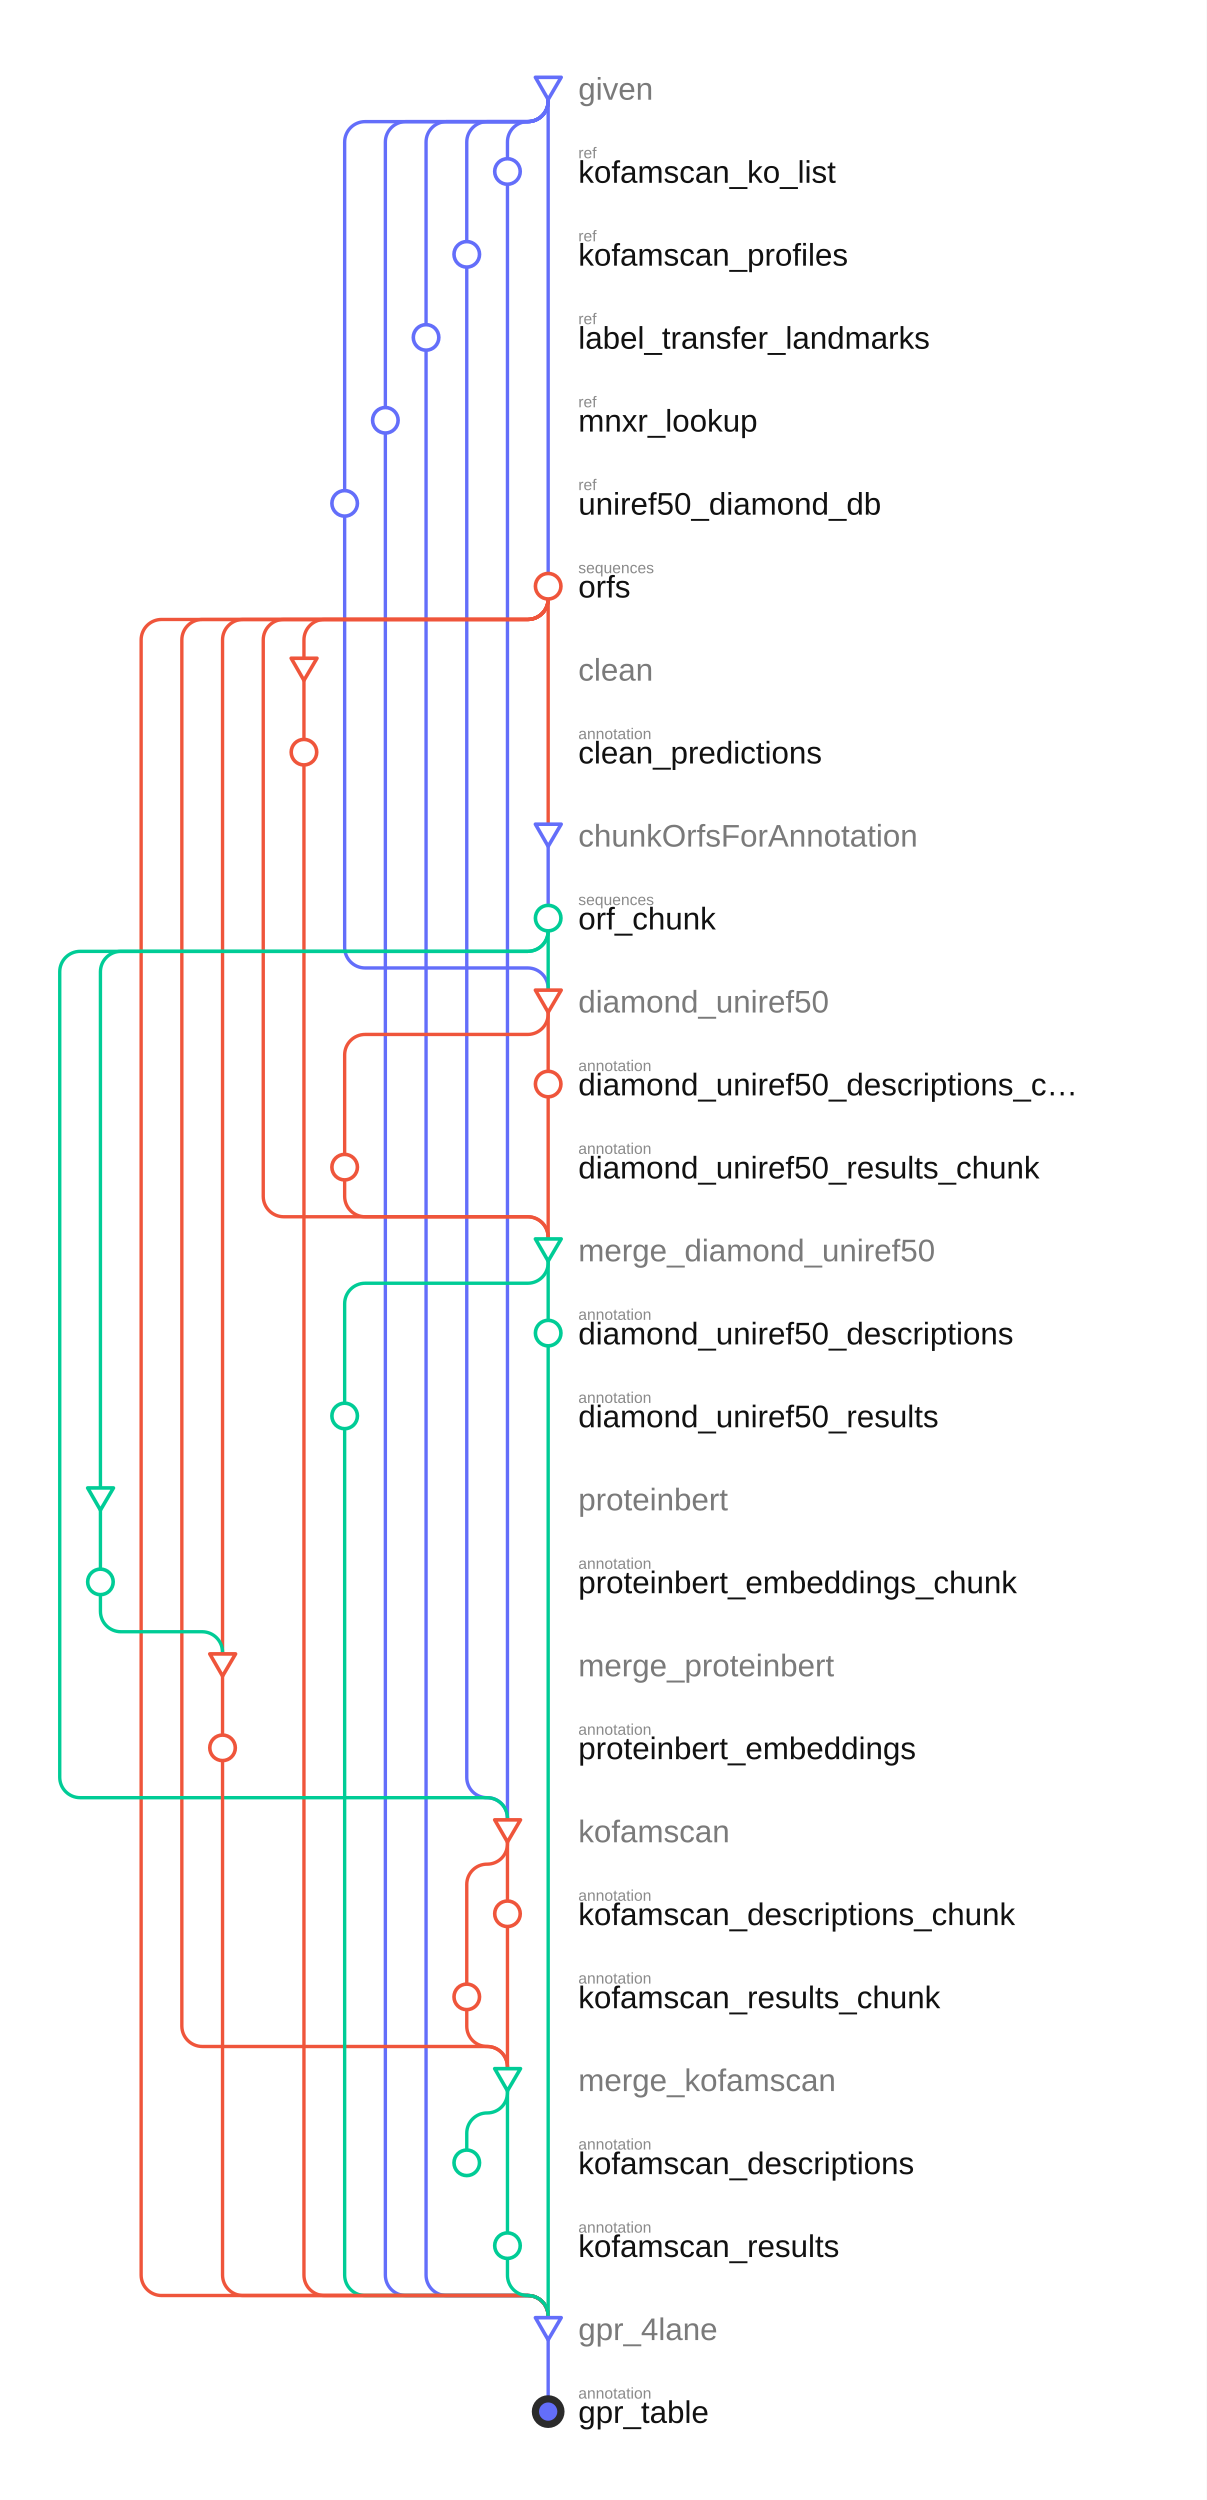
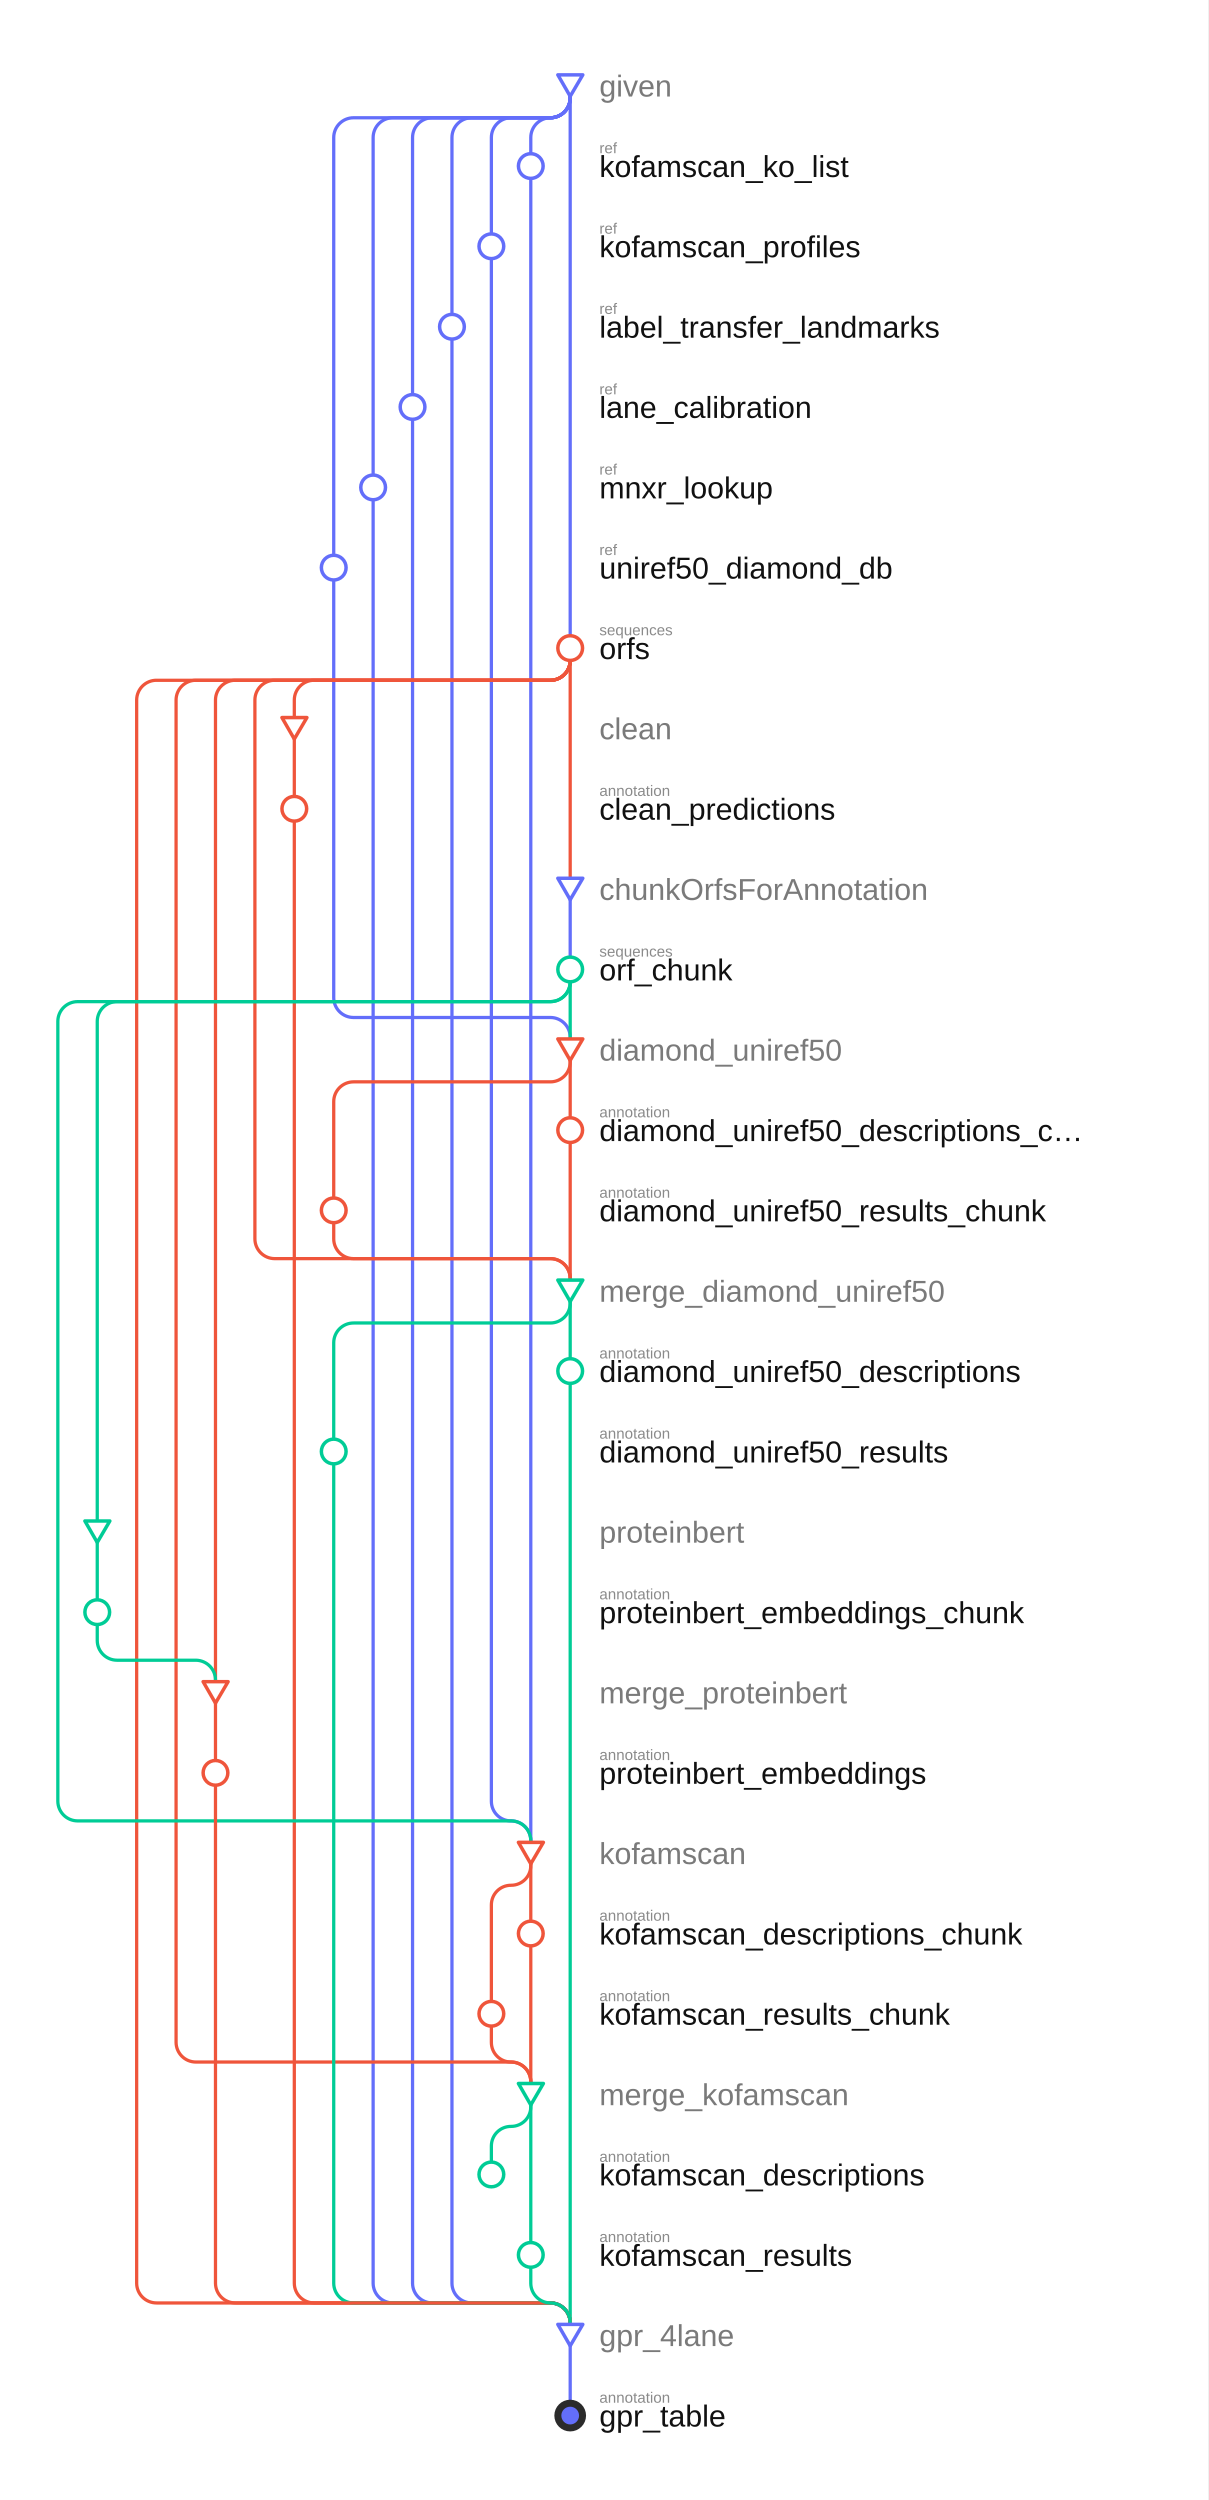
- <svg xmlns="http://www.w3.org/2000/svg" width="501" height="1038" viewBox="0 0 501 1038">
-   <rect width="501" height="1038" fill="#FFFFFF" />
+ <svg xmlns="http://www.w3.org/2000/svg" width="518" height="1072" viewBox="0 0 518 1072">
+   <rect width="518" height="1072" fill="#FFFFFF" />
  <g fill="none" stroke="#666666" stroke-width="1.4" stroke-linejoin="round" stroke-linecap="round">
-     <path d="M 227.6,41.3 L 227.6,238.1" stroke="#636EFA" />
-     <path d="M 227.6,41.3 L 227.6,42.1 A 8.4,8.4 0 0 1 219.2,50.5 A 8.4,8.4 0 0 0 210.7,59.0 L 210.7,65.8" stroke="#636EFA" />
-     <path d="M 227.6,41.3 L 227.6,42.1 A 8.5,8.5 0 0 1 219.2,50.5 L 202.3,50.5 A 8.5,8.5 0 0 0 193.8,59.0 L 193.8,100.3" stroke="#636EFA" />
-     <path d="M 227.6,41.3 L 227.6,42.1 A 8.5,8.5 0 0 1 219.2,50.5 L 185.4,50.5 A 8.5,8.5 0 0 0 176.9,59.0 L 176.9,134.7" stroke="#636EFA" />
-     <path d="M 227.6,41.3 L 227.6,42.1 A 8.5,8.5 0 0 1 219.2,50.5 L 168.5,50.5 A 8.5,8.5 0 0 0 160.0,59.0 L 160.0,169.2" stroke="#636EFA" />
-     <path d="M 227.6,41.3 L 227.6,42.1 A 8.5,8.5 0 0 1 219.2,50.5 L 151.6,50.5 A 8.5,8.5 0 0 0 143.1,59.0 L 143.1,203.6" stroke="#636EFA" />
-     <path d="M 210.7,76.5 L 210.7,755.6" stroke="#636EFA" />
-     <path d="M 193.8,111.0 L 193.8,737.9 A 8.4,8.4 0 0 0 202.3,746.4 A 8.4,8.4 0 0 1 210.7,754.8 L 210.7,755.6" stroke="#636EFA" />
-     <path d="M 176.9,145.4 L 176.9,944.6 A 8.5,8.5 0 0 0 185.4,953.1 L 219.2,953.1 A 8.5,8.5 0 0 1 227.6,961.5 L 227.6,962.3" stroke="#636EFA" />
-     <path d="M 160.0,179.9 L 160.0,944.6 A 8.5,8.5 0 0 0 168.5,953.1 L 219.2,953.1 A 8.5,8.5 0 0 1 227.6,961.5 L 227.6,962.3" stroke="#636EFA" />
-     <path d="M 143.1,214.3 L 143.1,393.4 A 8.5,8.5 0 0 0 151.6,401.9 L 219.2,401.9 A 8.5,8.5 0 0 1 227.6,410.3 L 227.6,411.1" stroke="#636EFA" />
-     <path d="M 227.6,248.8 L 227.6,342.2" stroke="#EF553B" />
-     <path d="M 227.6,248.8 L 227.6,248.8 A 8.5,8.5 0 0 1 219.2,257.2 L 134.7,257.2 A 8.5,8.5 0 0 0 126.2,265.7 L 126.2,273.3" stroke="#EF553B" />
-     <path d="M 227.6,248.8 L 227.6,248.8 A 8.5,8.5 0 0 1 219.2,257.2 L 117.8,257.2 A 8.5,8.5 0 0 0 109.3,265.7 L 109.3,496.8 A 8.5,8.5 0 0 0 117.8,505.2 L 219.2,505.2 A 8.5,8.5 0 0 1 227.6,513.7 L 227.6,514.4" stroke="#EF553B" />
-     <path d="M 227.6,248.8 L 227.6,248.8 A 8.5,8.5 0 0 1 219.2,257.2 L 100.9,257.2 A 8.5,8.5 0 0 0 92.4,265.7 L 92.4,686.7" stroke="#EF553B" />
-     <path d="M 227.6,248.8 L 227.6,248.8 A 8.5,8.5 0 0 1 219.2,257.2 L 84.0,257.2 A 8.5,8.5 0 0 0 75.5,265.7 L 75.5,841.3 A 8.5,8.5 0 0 0 84.0,849.7 L 202.3,849.7 A 8.5,8.5 0 0 1 210.7,858.2 L 210.7,858.9" stroke="#EF553B" />
-     <path d="M 227.6,248.8 L 227.6,248.8 A 8.5,8.5 0 0 1 219.2,257.2 L 67.1,257.2 A 8.5,8.5 0 0 0 58.6,265.7 L 58.6,944.6 A 8.5,8.5 0 0 0 67.1,953.1 L 219.2,953.1 A 8.5,8.5 0 0 1 227.6,961.5 L 227.6,962.3" stroke="#EF553B" />
-     <path d="M 126.2,282.5 L 126.2,307.0" stroke="#EF553B" />
-     <path d="M 126.2,317.7 L 126.2,944.6 A 8.5,8.5 0 0 0 134.7,953.1 L 219.2,953.1 A 8.5,8.5 0 0 1 227.6,961.5 L 227.6,962.3" stroke="#EF553B" />
-     <path d="M 227.6,351.4 L 227.6,375.9" stroke="#636EFA" />
-     <path d="M 227.6,386.6 L 227.6,411.1" stroke="#00CC96" />
-     <path d="M 227.6,386.6 L 227.6,386.6 A 8.5,8.5 0 0 1 219.2,395.0 L 50.2,395.0 A 8.5,8.5 0 0 0 41.7,403.5 L 41.7,617.8" stroke="#00CC96" />
-     <path d="M 227.6,386.6 L 227.6,386.6 A 8.5,8.5 0 0 1 219.2,395.0 L 33.3,395.0 A 8.5,8.5 0 0 0 24.8,403.5 L 24.8,737.9 A 8.5,8.5 0 0 0 33.3,746.4 L 202.3,746.4 A 8.5,8.5 0 0 1 210.7,754.8 L 210.7,755.6" stroke="#00CC96" />
-     <path d="M 227.6,420.3 L 227.6,444.8" stroke="#EF553B" />
-     <path d="M 227.6,420.3 L 227.6,421.0 A 8.5,8.5 0 0 1 219.2,429.5 L 151.6,429.5 A 8.5,8.5 0 0 0 143.1,437.9 L 143.1,479.2" stroke="#EF553B" />
-     <path d="M 227.6,455.5 L 227.6,514.4" stroke="#EF553B" />
-     <path d="M 143.1,489.9 L 143.1,496.8 A 8.5,8.5 0 0 0 151.6,505.2 L 219.2,505.2 A 8.5,8.5 0 0 1 227.6,513.7 L 227.6,514.4" stroke="#EF553B" />
-     <path d="M 227.6,523.6 L 227.6,548.1" stroke="#00CC96" />
-     <path d="M 227.6,523.6 L 227.6,524.4 A 8.5,8.5 0 0 1 219.2,532.8 L 151.6,532.8 A 8.5,8.5 0 0 0 143.1,541.3 L 143.1,582.6" stroke="#00CC96" />
-     <path d="M 227.6,558.8 L 227.6,962.3" stroke="#00CC96" />
-     <path d="M 143.1,593.3 L 143.1,944.6 A 8.5,8.5 0 0 0 151.6,953.1 L 219.2,953.1 A 8.5,8.5 0 0 1 227.6,961.5 L 227.6,962.3" stroke="#00CC96" />
-     <path d="M 41.7,627.0 L 41.7,651.5" stroke="#00CC96" />
-     <path d="M 41.7,662.2 L 41.7,669.0 A 8.5,8.5 0 0 0 50.2,677.5 L 84.0,677.5 A 8.5,8.5 0 0 1 92.4,685.9 L 92.4,686.7" stroke="#00CC96" />
-     <path d="M 92.4,695.9 L 92.4,720.4" stroke="#EF553B" />
-     <path d="M 92.4,731.1 L 92.4,944.6 A 8.5,8.5 0 0 0 100.9,953.1 L 219.2,953.1 A 8.5,8.5 0 0 1 227.6,961.5 L 227.6,962.3" stroke="#EF553B" />
-     <path d="M 210.7,764.8 L 210.7,789.3" stroke="#EF553B" />
-     <path d="M 210.7,764.8 L 210.7,765.5 A 8.4,8.4 0 0 1 202.3,774.0 A 8.4,8.4 0 0 0 193.8,782.4 L 193.8,823.7" stroke="#EF553B" />
-     <path d="M 210.7,800.0 L 210.7,858.9" stroke="#EF553B" />
-     <path d="M 193.8,834.4 L 193.8,841.3 A 8.4,8.4 0 0 0 202.3,849.7 A 8.4,8.4 0 0 1 210.7,858.2 L 210.7,858.9" stroke="#EF553B" />
-     <path d="M 210.7,868.1 L 210.7,927.1" stroke="#00CC96" />
-     <path d="M 210.7,868.1 L 210.7,868.9 A 8.4,8.4 0 0 1 202.3,877.3 A 8.4,8.4 0 0 0 193.8,885.8 L 193.8,892.6" stroke="#00CC96" />
-     <path d="M 210.7,937.8 L 210.7,944.6 A 8.4,8.4 0 0 0 219.2,953.1 A 8.4,8.4 0 0 1 227.6,961.5 L 227.6,962.3" stroke="#00CC96" />
-     <path d="M 227.6,971.5 L 227.6,996.0" stroke="#636EFA" />
+     <path d="M 244.5,41.3 L 244.5,272.5" stroke="#636EFA" />
+     <path d="M 244.5,41.3 L 244.5,42.1 A 8.5,8.5 0 0 1 236.1,50.5 L 236.1,50.5 A 8.5,8.5 0 0 0 227.6,59.0 L 227.6,65.8" stroke="#636EFA" />
+     <path d="M 244.5,41.3 L 244.5,42.1 A 8.5,8.5 0 0 1 236.1,50.5 L 219.2,50.5 A 8.5,8.5 0 0 0 210.7,59.0 L 210.7,100.3" stroke="#636EFA" />
+     <path d="M 244.5,41.3 L 244.5,42.1 A 8.5,8.5 0 0 1 236.1,50.5 L 202.3,50.5 A 8.5,8.5 0 0 0 193.8,59.0 L 193.8,134.7" stroke="#636EFA" />
+     <path d="M 244.5,41.3 L 244.5,42.1 A 8.5,8.5 0 0 1 236.1,50.5 L 185.4,50.5 A 8.5,8.5 0 0 0 176.9,59.0 L 176.9,169.2" stroke="#636EFA" />
+     <path d="M 244.5,41.3 L 244.5,42.1 A 8.5,8.5 0 0 1 236.1,50.5 L 168.5,50.5 A 8.5,8.5 0 0 0 160.0,59.0 L 160.0,203.6" stroke="#636EFA" />
+     <path d="M 244.5,41.3 L 244.5,42.1 A 8.5,8.5 0 0 1 236.1,50.5 L 151.6,50.5 A 8.5,8.5 0 0 0 143.1,59.0 L 143.1,238.1" stroke="#636EFA" />
+     <path d="M 227.6,76.5 L 227.6,790.0" stroke="#636EFA" />
+     <path d="M 210.7,111.0 L 210.7,772.4 A 8.4,8.4 0 0 0 219.2,780.8 A 8.4,8.4 0 0 1 227.6,789.3 L 227.6,790.0" stroke="#636EFA" />
+     <path d="M 193.8,145.4 L 193.8,979.1 A 8.5,8.5 0 0 0 202.3,987.5 L 236.1,987.5 A 8.5,8.5 0 0 1 244.5,996.0 L 244.5,996.7" stroke="#636EFA" />
+     <path d="M 176.9,179.9 L 176.9,979.1 A 8.5,8.5 0 0 0 185.4,987.5 L 236.1,987.5 A 8.5,8.5 0 0 1 244.5,996.0 L 244.5,996.7" stroke="#636EFA" />
+     <path d="M 160.0,214.3 L 160.0,979.1 A 8.5,8.5 0 0 0 168.5,987.5 L 236.1,987.5 A 8.5,8.5 0 0 1 244.5,996.0 L 244.5,996.7" stroke="#636EFA" />
+     <path d="M 143.1,248.8 L 143.1,427.9 A 8.5,8.5 0 0 0 151.6,436.3 L 236.1,436.3 A 8.5,8.5 0 0 1 244.5,444.8 L 244.5,445.5" stroke="#636EFA" />
+     <path d="M 244.5,283.2 L 244.5,376.6" stroke="#EF553B" />
+     <path d="M 244.5,283.2 L 244.5,283.2 A 8.5,8.5 0 0 1 236.1,291.7 L 134.7,291.7 A 8.5,8.5 0 0 0 126.2,300.1 L 126.2,307.7" stroke="#EF553B" />
+     <path d="M 244.5,283.2 L 244.5,283.2 A 8.5,8.5 0 0 1 236.1,291.7 L 117.8,291.7 A 8.5,8.5 0 0 0 109.3,300.1 L 109.3,531.2 A 8.5,8.5 0 0 0 117.8,539.7 L 236.1,539.7 A 8.5,8.5 0 0 1 244.5,548.1 L 244.5,548.9" stroke="#EF553B" />
+     <path d="M 244.5,283.2 L 244.5,283.2 A 8.5,8.5 0 0 1 236.1,291.7 L 100.9,291.7 A 8.5,8.5 0 0 0 92.4,300.1 L 92.4,721.1" stroke="#EF553B" />
+     <path d="M 244.5,283.2 L 244.5,283.2 A 8.5,8.5 0 0 1 236.1,291.7 L 84.0,291.7 A 8.5,8.5 0 0 0 75.5,300.1 L 75.5,875.7 A 8.5,8.5 0 0 0 84.0,884.2 L 219.2,884.2 A 8.5,8.5 0 0 1 227.6,892.6 L 227.6,893.4" stroke="#EF553B" />
+     <path d="M 244.5,283.2 L 244.5,283.2 A 8.5,8.5 0 0 1 236.1,291.7 L 67.1,291.7 A 8.5,8.5 0 0 0 58.6,300.1 L 58.6,979.1 A 8.5,8.5 0 0 0 67.1,987.5 L 236.1,987.5 A 8.5,8.5 0 0 1 244.5,996.0 L 244.5,996.7" stroke="#EF553B" />
+     <path d="M 126.2,316.9 L 126.2,341.4" stroke="#EF553B" />
+     <path d="M 126.2,352.1 L 126.2,979.1 A 8.5,8.5 0 0 0 134.7,987.5 L 236.1,987.5 A 8.5,8.5 0 0 1 244.5,996.0 L 244.5,996.7" stroke="#EF553B" />
+     <path d="M 244.5,385.8 L 244.5,410.3" stroke="#636EFA" />
+     <path d="M 244.5,421.0 L 244.5,445.5" stroke="#00CC96" />
+     <path d="M 244.5,421.0 L 244.5,421.0 A 8.5,8.5 0 0 1 236.1,429.5 L 50.2,429.5 A 8.5,8.5 0 0 0 41.7,437.9 L 41.7,652.2" stroke="#00CC96" />
+     <path d="M 244.5,421.0 L 244.5,421.0 A 8.5,8.5 0 0 1 236.1,429.5 L 33.3,429.5 A 8.5,8.5 0 0 0 24.8,437.9 L 24.8,772.4 A 8.5,8.5 0 0 0 33.3,780.8 L 219.2,780.8 A 8.5,8.5 0 0 1 227.6,789.3 L 227.6,790.0" stroke="#00CC96" />
+     <path d="M 244.5,454.7 L 244.5,479.2" stroke="#EF553B" />
+     <path d="M 244.5,454.7 L 244.5,455.5 A 8.5,8.5 0 0 1 236.1,463.9 L 151.6,463.9 A 8.5,8.5 0 0 0 143.1,472.4 L 143.1,513.7" stroke="#EF553B" />
+     <path d="M 244.5,489.9 L 244.5,548.9" stroke="#EF553B" />
+     <path d="M 143.1,524.4 L 143.1,531.2 A 8.5,8.5 0 0 0 151.6,539.7 L 236.1,539.7 A 8.5,8.5 0 0 1 244.5,548.1 L 244.5,548.9" stroke="#EF553B" />
+     <path d="M 244.5,558.1 L 244.5,582.6" stroke="#00CC96" />
+     <path d="M 244.5,558.1 L 244.5,558.8 A 8.5,8.5 0 0 1 236.1,567.3 L 151.6,567.3 A 8.5,8.5 0 0 0 143.1,575.7 L 143.1,617.0" stroke="#00CC96" />
+     <path d="M 244.5,593.3 L 244.5,996.7" stroke="#00CC96" />
+     <path d="M 143.1,627.7 L 143.1,979.1 A 8.5,8.5 0 0 0 151.6,987.5 L 236.1,987.5 A 8.5,8.5 0 0 1 244.5,996.0 L 244.5,996.7" stroke="#00CC96" />
+     <path d="M 41.7,661.4 L 41.7,685.9" stroke="#00CC96" />
+     <path d="M 41.7,696.6 L 41.7,703.5 A 8.5,8.5 0 0 0 50.2,711.9 L 84.0,711.9 A 8.5,8.5 0 0 1 92.4,720.4 L 92.4,721.1" stroke="#00CC96" />
+     <path d="M 92.4,730.3 L 92.4,754.8" stroke="#EF553B" />
+     <path d="M 92.4,765.5 L 92.4,979.1 A 8.5,8.5 0 0 0 100.9,987.5 L 236.1,987.5 A 8.5,8.5 0 0 1 244.5,996.0 L 244.5,996.7" stroke="#EF553B" />
+     <path d="M 227.6,799.2 L 227.6,823.7" stroke="#EF553B" />
+     <path d="M 227.6,799.2 L 227.6,800.0 A 8.4,8.4 0 0 1 219.2,808.4 A 8.4,8.4 0 0 0 210.7,816.9 L 210.7,858.2" stroke="#EF553B" />
+     <path d="M 227.6,834.4 L 227.6,893.4" stroke="#EF553B" />
+     <path d="M 210.7,868.9 L 210.7,875.7 A 8.4,8.4 0 0 0 219.2,884.2 A 8.4,8.4 0 0 1 227.6,892.6 L 227.6,893.4" stroke="#EF553B" />
+     <path d="M 227.6,902.6 L 227.6,961.5" stroke="#00CC96" />
+     <path d="M 227.6,902.6 L 227.6,903.3 A 8.4,8.4 0 0 1 219.2,911.8 A 8.4,8.4 0 0 0 210.7,920.2 L 210.7,927.1" stroke="#00CC96" />
+     <path d="M 227.6,972.2 L 227.6,979.1 A 8.5,8.5 0 0 0 236.1,987.5 L 236.1,987.5 A 8.5,8.5 0 0 1 244.5,996.0 L 244.5,996.7" stroke="#00CC96" />
+     <path d="M 244.5,1005.9 L 244.5,1030.4" stroke="#636EFA" />
  </g>
  <g>
-     <polygon points="222.3,32.1 233.0,32.1 227.6,41.3" fill="#FFFFFF" stroke="#636EFA" stroke-width="1.5" stroke-linejoin="round" />
-     <text x="240.1" y="41.4" font-family="Arial" font-size="13" fill="#7A7A7A" text-anchor="start">given</text>
+     <polygon points="239.2,32.1 249.9,32.1 244.5,41.3" fill="#FFFFFF" stroke="#636EFA" stroke-width="1.5" stroke-linejoin="round" />
+     <text x="257.0" y="41.4" font-family="Arial" font-size="13" fill="#7A7A7A" text-anchor="start">given</text>
  </g>
  <g>
-     <circle cx="210.7" cy="71.2" r="5.3" fill="#FFFFFF" stroke="#636EFA" stroke-width="1.5" />
-     <text x="240.1" y="65.7" font-family="Arial" font-size="6.5" fill="#8A8A8A" text-anchor="start">ref</text>
-     <text x="240.1" y="75.9" font-family="Arial" font-size="13" fill="#111111" text-anchor="start">kofamscan_ko_list</text>
+     <circle cx="227.6" cy="71.2" r="5.3" fill="#FFFFFF" stroke="#636EFA" stroke-width="1.5" />
+     <text x="257.0" y="65.7" font-family="Arial" font-size="6.5" fill="#8A8A8A" text-anchor="start">ref</text>
+     <text x="257.0" y="75.9" font-family="Arial" font-size="13" fill="#111111" text-anchor="start">kofamscan_ko_list</text>
  </g>
  <g>
-     <circle cx="193.8" cy="105.6" r="5.3" fill="#FFFFFF" stroke="#636EFA" stroke-width="1.5" />
-     <text x="240.1" y="100.2" font-family="Arial" font-size="6.5" fill="#8A8A8A" text-anchor="start">ref</text>
-     <text x="240.1" y="110.3" font-family="Arial" font-size="13" fill="#111111" text-anchor="start">kofamscan_profiles</text>
+     <circle cx="210.7" cy="105.6" r="5.3" fill="#FFFFFF" stroke="#636EFA" stroke-width="1.5" />
+     <text x="257.0" y="100.2" font-family="Arial" font-size="6.5" fill="#8A8A8A" text-anchor="start">ref</text>
+     <text x="257.0" y="110.3" font-family="Arial" font-size="13" fill="#111111" text-anchor="start">kofamscan_profiles</text>
  </g>
  <g>
-     <circle cx="176.9" cy="140.1" r="5.3" fill="#FFFFFF" stroke="#636EFA" stroke-width="1.5" />
-     <text x="240.1" y="134.6" font-family="Arial" font-size="6.5" fill="#8A8A8A" text-anchor="start">ref</text>
-     <text x="240.1" y="144.8" font-family="Arial" font-size="13" fill="#111111" text-anchor="start">label_transfer_landmarks</text>
+     <circle cx="193.8" cy="140.1" r="5.3" fill="#FFFFFF" stroke="#636EFA" stroke-width="1.5" />
+     <text x="257.0" y="134.6" font-family="Arial" font-size="6.5" fill="#8A8A8A" text-anchor="start">ref</text>
+     <text x="257.0" y="144.8" font-family="Arial" font-size="13" fill="#111111" text-anchor="start">label_transfer_landmarks</text>
  </g>
  <g>
-     <circle cx="160.0" cy="174.5" r="5.3" fill="#FFFFFF" stroke="#636EFA" stroke-width="1.5" />
-     <text x="240.1" y="169.1" font-family="Arial" font-size="6.5" fill="#8A8A8A" text-anchor="start">ref</text>
-     <text x="240.1" y="179.2" font-family="Arial" font-size="13" fill="#111111" text-anchor="start">mnxr_lookup</text>
+     <circle cx="176.9" cy="174.5" r="5.3" fill="#FFFFFF" stroke="#636EFA" stroke-width="1.5" />
+     <text x="257.0" y="169.1" font-family="Arial" font-size="6.5" fill="#8A8A8A" text-anchor="start">ref</text>
+     <text x="257.0" y="179.2" font-family="Arial" font-size="13" fill="#111111" text-anchor="start">lane_calibration</text>
  </g>
  <g>
-     <circle cx="143.1" cy="209.0" r="5.3" fill="#FFFFFF" stroke="#636EFA" stroke-width="1.5" />
-     <text x="240.1" y="203.5" font-family="Arial" font-size="6.5" fill="#8A8A8A" text-anchor="start">ref</text>
-     <text x="240.1" y="213.7" font-family="Arial" font-size="13" fill="#111111" text-anchor="start">uniref50_diamond_db</text>
+     <circle cx="160.0" cy="209.0" r="5.3" fill="#FFFFFF" stroke="#636EFA" stroke-width="1.5" />
+     <text x="257.0" y="203.5" font-family="Arial" font-size="6.5" fill="#8A8A8A" text-anchor="start">ref</text>
+     <text x="257.0" y="213.7" font-family="Arial" font-size="13" fill="#111111" text-anchor="start">mnxr_lookup</text>
  </g>
  <g>
-     <circle cx="227.6" cy="243.4" r="5.3" fill="#FFFFFF" stroke="#EF553B" stroke-width="1.5" />
-     <text x="240.1" y="238.0" font-family="Arial" font-size="6.5" fill="#8A8A8A" text-anchor="start">sequences</text>
-     <text x="240.1" y="248.1" font-family="Arial" font-size="13" fill="#111111" text-anchor="start">orfs</text>
+     <circle cx="143.1" cy="243.4" r="5.3" fill="#FFFFFF" stroke="#636EFA" stroke-width="1.5" />
+     <text x="257.0" y="238.0" font-family="Arial" font-size="6.5" fill="#8A8A8A" text-anchor="start">ref</text>
+     <text x="257.0" y="248.1" font-family="Arial" font-size="13" fill="#111111" text-anchor="start">uniref50_diamond_db</text>
  </g>
  <g>
-     <polygon points="120.9,273.3 131.6,273.3 126.2,282.5" fill="#FFFFFF" stroke="#EF553B" stroke-width="1.5" stroke-linejoin="round" />
-     <text x="240.1" y="282.6" font-family="Arial" font-size="13" fill="#7A7A7A" text-anchor="start">clean</text>
+     <circle cx="244.5" cy="277.9" r="5.3" fill="#FFFFFF" stroke="#EF553B" stroke-width="1.5" />
+     <text x="257.0" y="272.4" font-family="Arial" font-size="6.5" fill="#8A8A8A" text-anchor="start">sequences</text>
+     <text x="257.0" y="282.6" font-family="Arial" font-size="13" fill="#111111" text-anchor="start">orfs</text>
  </g>
  <g>
-     <circle cx="126.2" cy="312.3" r="5.3" fill="#FFFFFF" stroke="#EF553B" stroke-width="1.5" />
-     <text x="240.1" y="306.9" font-family="Arial" font-size="6.5" fill="#8A8A8A" text-anchor="start">annotation</text>
-     <text x="240.1" y="317.0" font-family="Arial" font-size="13" fill="#111111" text-anchor="start">clean_predictions</text>
+     <polygon points="120.9,307.7 131.6,307.7 126.2,316.9" fill="#FFFFFF" stroke="#EF553B" stroke-width="1.5" stroke-linejoin="round" />
+     <text x="257.0" y="317.0" font-family="Arial" font-size="13" fill="#7A7A7A" text-anchor="start">clean</text>
  </g>
  <g>
-     <polygon points="222.3,342.2 233.0,342.2 227.6,351.4" fill="#FFFFFF" stroke="#636EFA" stroke-width="1.5" stroke-linejoin="round" />
-     <text x="240.1" y="351.5" font-family="Arial" font-size="13" fill="#7A7A7A" text-anchor="start">chunkOrfsForAnnotation</text>
+     <circle cx="126.2" cy="346.8" r="5.3" fill="#FFFFFF" stroke="#EF553B" stroke-width="1.5" />
+     <text x="257.0" y="341.3" font-family="Arial" font-size="6.5" fill="#8A8A8A" text-anchor="start">annotation</text>
+     <text x="257.0" y="351.5" font-family="Arial" font-size="13" fill="#111111" text-anchor="start">clean_predictions</text>
  </g>
  <g>
-     <circle cx="227.6" cy="381.2" r="5.3" fill="#FFFFFF" stroke="#00CC96" stroke-width="1.5" />
-     <text x="240.1" y="375.8" font-family="Arial" font-size="6.5" fill="#8A8A8A" text-anchor="start">sequences</text>
-     <text x="240.1" y="385.9" font-family="Arial" font-size="13" fill="#111111" text-anchor="start">orf_chunk</text>
+     <polygon points="239.2,376.6 249.9,376.6 244.5,385.8" fill="#FFFFFF" stroke="#636EFA" stroke-width="1.5" stroke-linejoin="round" />
+     <text x="257.0" y="385.9" font-family="Arial" font-size="13" fill="#7A7A7A" text-anchor="start">chunkOrfsForAnnotation</text>
  </g>
  <g>
-     <polygon points="222.3,411.1 233.0,411.1 227.6,420.3" fill="#FFFFFF" stroke="#EF553B" stroke-width="1.5" stroke-linejoin="round" />
-     <text x="240.1" y="420.4" font-family="Arial" font-size="13" fill="#7A7A7A" text-anchor="start">diamond_uniref50</text>
+     <circle cx="244.5" cy="415.7" r="5.3" fill="#FFFFFF" stroke="#00CC96" stroke-width="1.5" />
+     <text x="257.0" y="410.2" font-family="Arial" font-size="6.5" fill="#8A8A8A" text-anchor="start">sequences</text>
+     <text x="257.0" y="420.4" font-family="Arial" font-size="13" fill="#111111" text-anchor="start">orf_chunk</text>
  </g>
  <g>
-     <circle cx="227.6" cy="450.1" r="5.3" fill="#FFFFFF" stroke="#EF553B" stroke-width="1.5" />
-     <text x="240.1" y="444.7" font-family="Arial" font-size="6.5" fill="#8A8A8A" text-anchor="start">annotation</text>
-     <text x="240.1" y="454.8" font-family="Arial" font-size="13" fill="#111111" text-anchor="start">diamond_uniref50_descriptions_c…</text>
+     <polygon points="239.2,445.5 249.9,445.5 244.5,454.7" fill="#FFFFFF" stroke="#EF553B" stroke-width="1.5" stroke-linejoin="round" />
+     <text x="257.0" y="454.8" font-family="Arial" font-size="13" fill="#7A7A7A" text-anchor="start">diamond_uniref50</text>
  </g>
  <g>
-     <circle cx="143.1" cy="484.6" r="5.3" fill="#FFFFFF" stroke="#EF553B" stroke-width="1.5" />
-     <text x="240.1" y="479.1" font-family="Arial" font-size="6.5" fill="#8A8A8A" text-anchor="start">annotation</text>
-     <text x="240.1" y="489.3" font-family="Arial" font-size="13" fill="#111111" text-anchor="start">diamond_uniref50_results_chunk</text>
+     <circle cx="244.5" cy="484.6" r="5.3" fill="#FFFFFF" stroke="#EF553B" stroke-width="1.5" />
+     <text x="257.0" y="479.1" font-family="Arial" font-size="6.5" fill="#8A8A8A" text-anchor="start">annotation</text>
+     <text x="257.0" y="489.3" font-family="Arial" font-size="13" fill="#111111" text-anchor="start">diamond_uniref50_descriptions_c…</text>
  </g>
  <g>
-     <polygon points="222.3,514.4 233.0,514.4 227.6,523.6" fill="#FFFFFF" stroke="#00CC96" stroke-width="1.5" stroke-linejoin="round" />
-     <text x="240.1" y="523.7" font-family="Arial" font-size="13" fill="#7A7A7A" text-anchor="start">merge_diamond_uniref50</text>
+     <circle cx="143.1" cy="519.0" r="5.3" fill="#FFFFFF" stroke="#EF553B" stroke-width="1.5" />
+     <text x="257.0" y="513.6" font-family="Arial" font-size="6.5" fill="#8A8A8A" text-anchor="start">annotation</text>
+     <text x="257.0" y="523.7" font-family="Arial" font-size="13" fill="#111111" text-anchor="start">diamond_uniref50_results_chunk</text>
  </g>
  <g>
-     <circle cx="227.6" cy="553.5" r="5.3" fill="#FFFFFF" stroke="#00CC96" stroke-width="1.5" />
-     <text x="240.1" y="548.0" font-family="Arial" font-size="6.5" fill="#8A8A8A" text-anchor="start">annotation</text>
-     <text x="240.1" y="558.2" font-family="Arial" font-size="13" fill="#111111" text-anchor="start">diamond_uniref50_descriptions</text>
+     <polygon points="239.2,548.9 249.9,548.9 244.5,558.1" fill="#FFFFFF" stroke="#00CC96" stroke-width="1.5" stroke-linejoin="round" />
+     <text x="257.0" y="558.2" font-family="Arial" font-size="13" fill="#7A7A7A" text-anchor="start">merge_diamond_uniref50</text>
  </g>
  <g>
-     <circle cx="143.1" cy="587.9" r="5.3" fill="#FFFFFF" stroke="#00CC96" stroke-width="1.5" />
-     <text x="240.1" y="582.5" font-family="Arial" font-size="6.5" fill="#8A8A8A" text-anchor="start">annotation</text>
-     <text x="240.1" y="592.6" font-family="Arial" font-size="13" fill="#111111" text-anchor="start">diamond_uniref50_results</text>
+     <circle cx="244.5" cy="587.9" r="5.3" fill="#FFFFFF" stroke="#00CC96" stroke-width="1.5" />
+     <text x="257.0" y="582.5" font-family="Arial" font-size="6.5" fill="#8A8A8A" text-anchor="start">annotation</text>
+     <text x="257.0" y="592.6" font-family="Arial" font-size="13" fill="#111111" text-anchor="start">diamond_uniref50_descriptions</text>
  </g>
  <g>
-     <polygon points="36.4,617.8 47.1,617.8 41.7,627.0" fill="#FFFFFF" stroke="#00CC96" stroke-width="1.5" stroke-linejoin="round" />
-     <text x="240.1" y="627.1" font-family="Arial" font-size="13" fill="#7A7A7A" text-anchor="start">proteinbert</text>
+     <circle cx="143.1" cy="622.4" r="5.3" fill="#FFFFFF" stroke="#00CC96" stroke-width="1.5" />
+     <text x="257.0" y="616.9" font-family="Arial" font-size="6.5" fill="#8A8A8A" text-anchor="start">annotation</text>
+     <text x="257.0" y="627.1" font-family="Arial" font-size="13" fill="#111111" text-anchor="start">diamond_uniref50_results</text>
  </g>
  <g>
-     <circle cx="41.7" cy="656.8" r="5.3" fill="#FFFFFF" stroke="#00CC96" stroke-width="1.5" />
-     <text x="240.1" y="651.4" font-family="Arial" font-size="6.5" fill="#8A8A8A" text-anchor="start">annotation</text>
-     <text x="240.1" y="661.5" font-family="Arial" font-size="13" fill="#111111" text-anchor="start">proteinbert_embeddings_chunk</text>
+     <polygon points="36.4,652.2 47.1,652.2 41.7,661.4" fill="#FFFFFF" stroke="#00CC96" stroke-width="1.5" stroke-linejoin="round" />
+     <text x="257.0" y="661.5" font-family="Arial" font-size="13" fill="#7A7A7A" text-anchor="start">proteinbert</text>
  </g>
  <g>
-     <polygon points="87.1,686.7 97.8,686.7 92.4,695.9" fill="#FFFFFF" stroke="#EF553B" stroke-width="1.5" stroke-linejoin="round" />
-     <text x="240.1" y="696.0" font-family="Arial" font-size="13" fill="#7A7A7A" text-anchor="start">merge_proteinbert</text>
+     <circle cx="41.7" cy="691.3" r="5.3" fill="#FFFFFF" stroke="#00CC96" stroke-width="1.5" />
+     <text x="257.0" y="685.8" font-family="Arial" font-size="6.5" fill="#8A8A8A" text-anchor="start">annotation</text>
+     <text x="257.0" y="696.0" font-family="Arial" font-size="13" fill="#111111" text-anchor="start">proteinbert_embeddings_chunk</text>
  </g>
  <g>
-     <circle cx="92.4" cy="725.7" r="5.3" fill="#FFFFFF" stroke="#EF553B" stroke-width="1.5" />
-     <text x="240.1" y="720.3" font-family="Arial" font-size="6.5" fill="#8A8A8A" text-anchor="start">annotation</text>
-     <text x="240.1" y="730.4" font-family="Arial" font-size="13" fill="#111111" text-anchor="start">proteinbert_embeddings</text>
+     <polygon points="87.1,721.1 97.8,721.1 92.4,730.3" fill="#FFFFFF" stroke="#EF553B" stroke-width="1.5" stroke-linejoin="round" />
+     <text x="257.0" y="730.4" font-family="Arial" font-size="13" fill="#7A7A7A" text-anchor="start">merge_proteinbert</text>
  </g>
  <g>
-     <polygon points="205.4,755.6 216.1,755.6 210.7,764.8" fill="#FFFFFF" stroke="#EF553B" stroke-width="1.5" stroke-linejoin="round" />
-     <text x="240.1" y="764.9" font-family="Arial" font-size="13" fill="#7A7A7A" text-anchor="start">kofamscan</text>
+     <circle cx="92.4" cy="760.2" r="5.3" fill="#FFFFFF" stroke="#EF553B" stroke-width="1.5" />
+     <text x="257.0" y="754.7" font-family="Arial" font-size="6.5" fill="#8A8A8A" text-anchor="start">annotation</text>
+     <text x="257.0" y="764.9" font-family="Arial" font-size="13" fill="#111111" text-anchor="start">proteinbert_embeddings</text>
  </g>
  <g>
-     <circle cx="210.7" cy="794.6" r="5.3" fill="#FFFFFF" stroke="#EF553B" stroke-width="1.5" />
-     <text x="240.1" y="789.2" font-family="Arial" font-size="6.5" fill="#8A8A8A" text-anchor="start">annotation</text>
-     <text x="240.1" y="799.3" font-family="Arial" font-size="13" fill="#111111" text-anchor="start">kofamscan_descriptions_chunk</text>
+     <polygon points="222.3,790.0 233.0,790.0 227.6,799.2" fill="#FFFFFF" stroke="#EF553B" stroke-width="1.5" stroke-linejoin="round" />
+     <text x="257.0" y="799.3" font-family="Arial" font-size="13" fill="#7A7A7A" text-anchor="start">kofamscan</text>
  </g>
  <g>
-     <circle cx="193.8" cy="829.1" r="5.3" fill="#FFFFFF" stroke="#EF553B" stroke-width="1.5" />
-     <text x="240.1" y="823.6" font-family="Arial" font-size="6.5" fill="#8A8A8A" text-anchor="start">annotation</text>
-     <text x="240.1" y="833.8" font-family="Arial" font-size="13" fill="#111111" text-anchor="start">kofamscan_results_chunk</text>
+     <circle cx="227.6" cy="829.1" r="5.3" fill="#FFFFFF" stroke="#EF553B" stroke-width="1.5" />
+     <text x="257.0" y="823.6" font-family="Arial" font-size="6.5" fill="#8A8A8A" text-anchor="start">annotation</text>
+     <text x="257.0" y="833.8" font-family="Arial" font-size="13" fill="#111111" text-anchor="start">kofamscan_descriptions_chunk</text>
  </g>
  <g>
-     <polygon points="205.4,858.9 216.1,858.9 210.7,868.1" fill="#FFFFFF" stroke="#00CC96" stroke-width="1.5" stroke-linejoin="round" />
-     <text x="240.1" y="868.2" font-family="Arial" font-size="13" fill="#7A7A7A" text-anchor="start">merge_kofamscan</text>
+     <circle cx="210.7" cy="863.5" r="5.3" fill="#FFFFFF" stroke="#EF553B" stroke-width="1.5" />
+     <text x="257.0" y="858.1" font-family="Arial" font-size="6.5" fill="#8A8A8A" text-anchor="start">annotation</text>
+     <text x="257.0" y="868.2" font-family="Arial" font-size="13" fill="#111111" text-anchor="start">kofamscan_results_chunk</text>
  </g>
  <g>
-     <circle cx="193.8" cy="898.0" r="5.3" fill="#FFFFFF" stroke="#00CC96" stroke-width="1.5" />
-     <text x="240.1" y="892.5" font-family="Arial" font-size="6.5" fill="#8A8A8A" text-anchor="start">annotation</text>
-     <text x="240.1" y="902.7" font-family="Arial" font-size="13" fill="#111111" text-anchor="start">kofamscan_descriptions</text>
+     <polygon points="222.3,893.4 233.0,893.4 227.6,902.6" fill="#FFFFFF" stroke="#00CC96" stroke-width="1.5" stroke-linejoin="round" />
+     <text x="257.0" y="902.7" font-family="Arial" font-size="13" fill="#7A7A7A" text-anchor="start">merge_kofamscan</text>
  </g>
  <g>
    <circle cx="210.7" cy="932.4" r="5.3" fill="#FFFFFF" stroke="#00CC96" stroke-width="1.5" />
-     <text x="240.1" y="927.0" font-family="Arial" font-size="6.5" fill="#8A8A8A" text-anchor="start">annotation</text>
-     <text x="240.1" y="937.1" font-family="Arial" font-size="13" fill="#111111" text-anchor="start">kofamscan_results</text>
+     <text x="257.0" y="927.0" font-family="Arial" font-size="6.5" fill="#8A8A8A" text-anchor="start">annotation</text>
+     <text x="257.0" y="937.1" font-family="Arial" font-size="13" fill="#111111" text-anchor="start">kofamscan_descriptions</text>
  </g>
  <g>
-     <polygon points="222.3,962.3 233.0,962.3 227.6,971.5" fill="#FFFFFF" stroke="#636EFA" stroke-width="1.5" stroke-linejoin="round" />
-     <text x="240.1" y="971.6" font-family="Arial" font-size="13" fill="#7A7A7A" text-anchor="start">gpr_4lane</text>
+     <circle cx="227.6" cy="966.9" r="5.3" fill="#FFFFFF" stroke="#00CC96" stroke-width="1.5" />
+     <text x="257.0" y="961.4" font-family="Arial" font-size="6.5" fill="#8A8A8A" text-anchor="start">annotation</text>
+     <text x="257.0" y="971.6" font-family="Arial" font-size="13" fill="#111111" text-anchor="start">kofamscan_results</text>
  </g>
  <g>
-     <circle cx="227.6" cy="1001.3" r="5.3" fill="#636EFA" stroke="#2B2B2B" stroke-width="3.0" />
-     <text x="240.1" y="995.9" font-family="Arial" font-size="6.5" fill="#8A8A8A" text-anchor="start">annotation</text>
-     <text x="240.1" y="1006.0" font-family="Arial" font-size="13" fill="#111111" text-anchor="start">gpr_table</text>
+     <polygon points="239.2,996.7 249.9,996.7 244.5,1005.9" fill="#FFFFFF" stroke="#636EFA" stroke-width="1.5" stroke-linejoin="round" />
+     <text x="257.0" y="1006.0" font-family="Arial" font-size="13" fill="#7A7A7A" text-anchor="start">gpr_4lane</text>
+   </g>
+   <g>
+     <circle cx="244.5" cy="1035.8" r="5.3" fill="#636EFA" stroke="#2B2B2B" stroke-width="3.0" />
+     <text x="257.0" y="1030.3" font-family="Arial" font-size="6.5" fill="#8A8A8A" text-anchor="start">annotation</text>
+     <text x="257.0" y="1040.5" font-family="Arial" font-size="13" fill="#111111" text-anchor="start">gpr_table</text>
  </g>
</svg>
